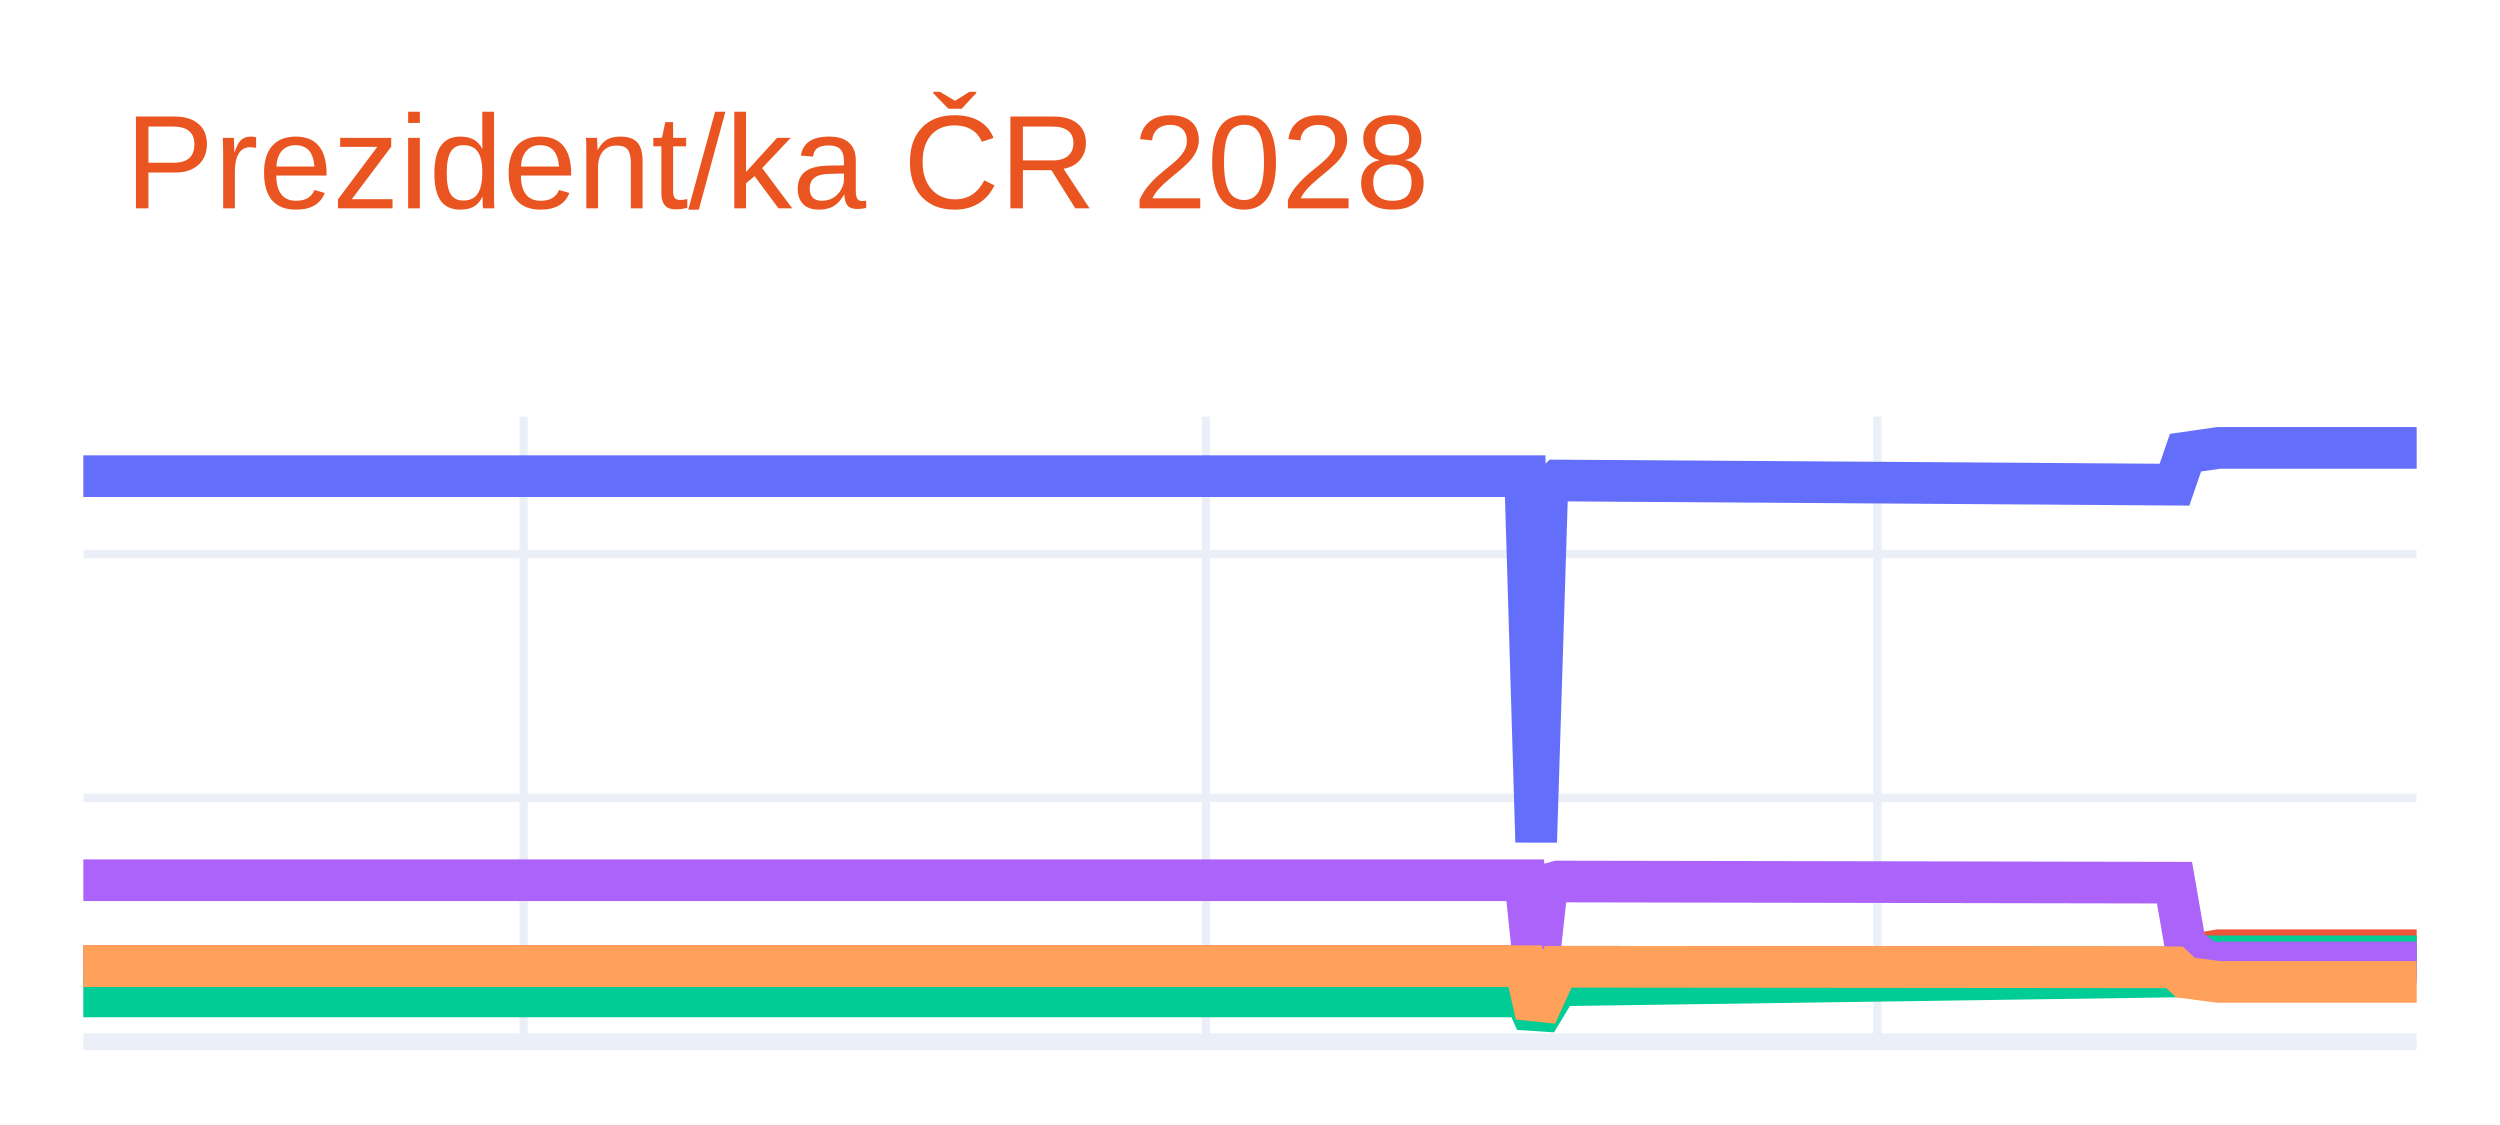
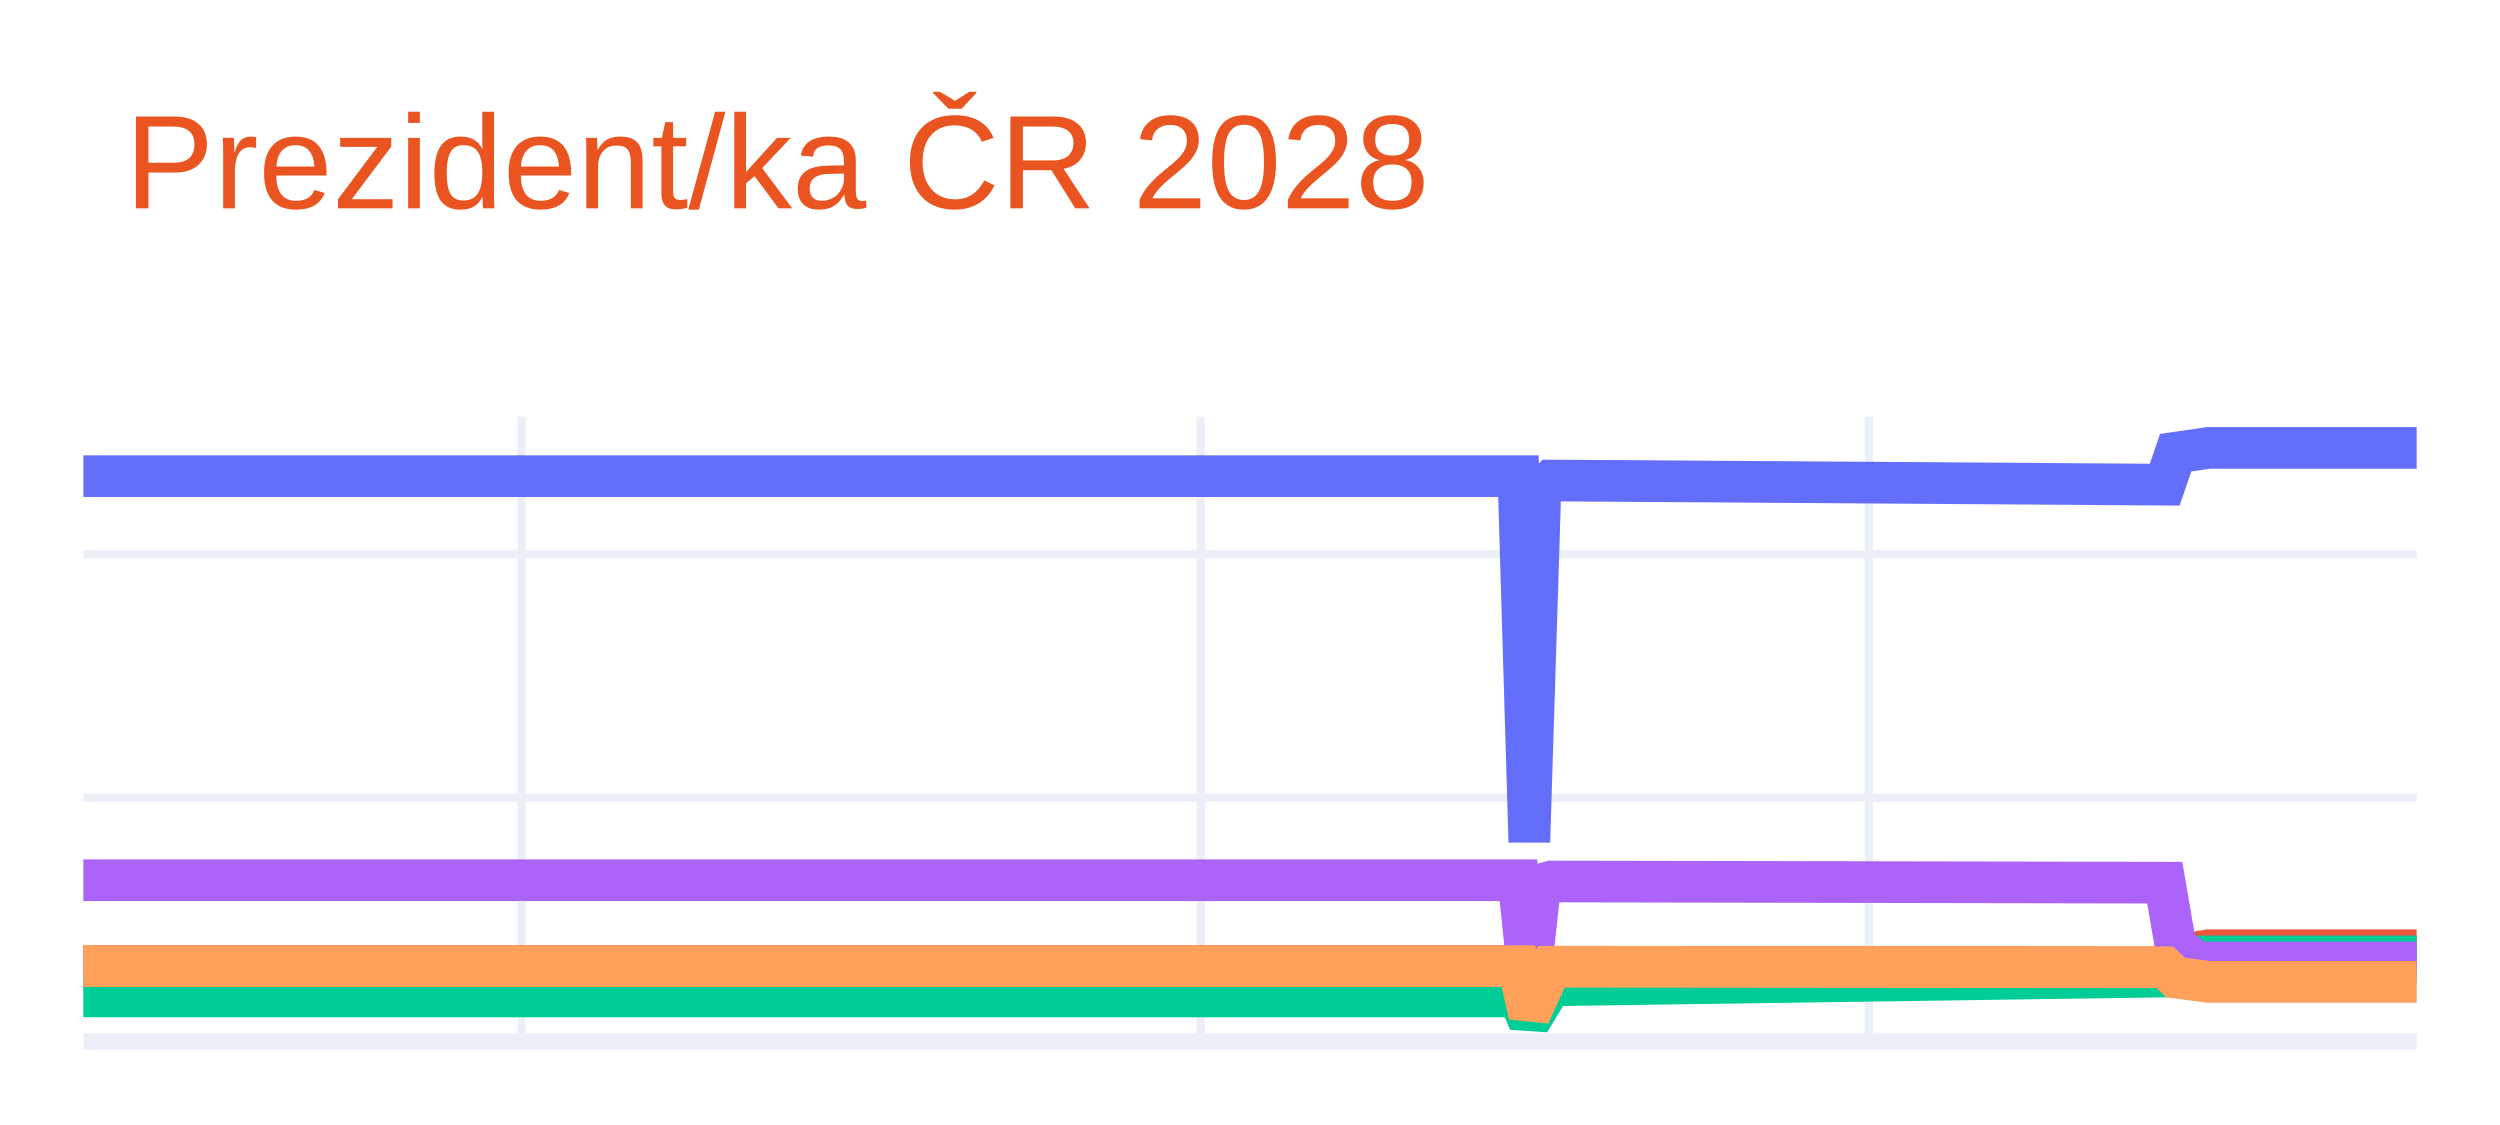
<svg xmlns="http://www.w3.org/2000/svg" class="main-svg" width="300" height="135" style="" viewBox="0 0 300 135">
  <rect x="0" y="0" width="300" height="135" style="fill: rgb(255, 255, 255); fill-opacity: 1;" />
-   <defs id="defs-ec4dad">
+   <defs id="defs-395dcf">
    <g class="clips">
-       <clipPath id="clipec4dadxyplot" class="plotclip">
+       <clipPath id="clip395dcfxyplot" class="plotclip">
        <rect width="280" height="75" />
      </clipPath>
-       <clipPath class="axesclip" id="clipec4dadx">
+       <clipPath class="axesclip" id="clip395dcfx">
        <rect x="10" y="0" width="280" height="135" />
      </clipPath>
-       <clipPath class="axesclip" id="clipec4dady">
+       <clipPath class="axesclip" id="clip395dcfy">
        <rect x="0" y="50" width="300" height="75" />
      </clipPath>
-       <clipPath class="axesclip" id="clipec4dadxy">
+       <clipPath class="axesclip" id="clip395dcfxy">
        <rect x="10" y="50" width="280" height="75" />
      </clipPath>
    </g>
    <g class="gradients" />
    <g class="patterns" />
  </defs>
  <g class="bglayer" />
  <g class="layer-below">
    <g class="imagelayer" />
    <g class="shapelayer" />
  </g>
  <g class="cartesianlayer">
    <g class="subplot xy">
      <g class="layer-subplot">
        <g class="shapelayer" />
        <g class="imagelayer" />
      </g>
      <g class="minor-gridlayer">
        <g class="x" />
        <g class="y" />
      </g>
      <g class="gridlayer">
        <g class="x">
-           <path class="xgrid crisp" transform="translate(62.83,0)" d="M0,50v75" style="stroke: rgb(235, 240, 248); stroke-opacity: 1; stroke-width: 1px;" />
-           <path class="xgrid crisp" transform="translate(144.72,0)" d="M0,50v75" style="stroke: rgb(235, 240, 248); stroke-opacity: 1; stroke-width: 1px;" />
-           <path class="xgrid crisp" transform="translate(225.28,0)" d="M0,50v75" style="stroke: rgb(235, 240, 248); stroke-opacity: 1; stroke-width: 1px;" />
+           <path class="xgrid crisp" transform="translate(62.58,0)" d="M0,50v75" style="stroke: rgb(235, 240, 248); stroke-opacity: 1; stroke-width: 1px;" />
+           <path class="xgrid crisp" transform="translate(144.08,0)" d="M0,50v75" style="stroke: rgb(235, 240, 248); stroke-opacity: 1; stroke-width: 1px;" />
+           <path class="xgrid crisp" transform="translate(224.27,0)" d="M0,50v75" style="stroke: rgb(235, 240, 248); stroke-opacity: 1; stroke-width: 1px;" />
        </g>
        <g class="y">
          <path class="ygrid crisp" transform="translate(0,95.74)" d="M10,0h280" style="stroke: rgb(235, 240, 248); stroke-opacity: 1; stroke-width: 1px;" />
          <path class="ygrid crisp" transform="translate(0,66.48)" d="M10,0h280" style="stroke: rgb(235, 240, 248); stroke-opacity: 1; stroke-width: 1px;" />
        </g>
      </g>
      <g class="zerolinelayer">
        <path class="yzl zl crisp" transform="translate(0,125)" d="M10,0h280" style="stroke: rgb(235, 240, 248); stroke-opacity: 1; stroke-width: 2px;" />
      </g>
      <path class="xlines-below" />
      <path class="ylines-below" />
      <g class="overlines-below" />
      <g class="xaxislayer-below" />
      <g class="yaxislayer-below" />
      <g class="overaxes-below" />
-       <g class="plot" transform="translate(10,50)" clip-path="url(#clipec4dadxyplot)">
+       <g class="plot" transform="translate(10,50)" clip-path="url(#clip395dcfxyplot)">
        <g class="scatterlayer mlayer">
-           <g class="trace scatter tracec44af4" style="stroke-miterlimit: 2; opacity: 1;">
+           <g class="trace scatter tracef6d302" style="stroke-miterlimit: 2; opacity: 1;">
            <g class="fills" />
            <g class="errorbars" />
            <g class="lines">
-               <path class="js-line" d="M0,7.14L173.02,7.14L174.34,51.04L175.66,8.97L176.98,7.66L250.94,8.16L252.26,4.32L256.23,3.75L257.55,3.75L280,3.75" style="vector-effect: none; fill: none; stroke: rgb(99, 110, 250); stroke-opacity: 1; stroke-width: 5px; opacity: 1;" />
+               <path class="js-line" d="M0,7.14L172.21,7.14L173.52,51.04L174.84,8.97L176.15,7.66L249.77,8.16L251.08,4.32L255.02,3.75L256.34,3.75L280,3.75" style="vector-effect: none; fill: none; stroke: rgb(99, 110, 250); stroke-opacity: 1; stroke-width: 5px; opacity: 1;" />
            </g>
            <g class="points" />
            <g class="text" />
          </g>
-           <g class="trace scatter tracea65eca" style="stroke-miterlimit: 2; opacity: 1;">
+           <g class="trace scatter tracef22eea" style="stroke-miterlimit: 2; opacity: 1;">
            <g class="fills" />
            <g class="errorbars" />
            <g class="lines">
-               <path class="js-line" d="M0,65.94L173.02,65.94L174.34,71.8L176.98,66.01L178.3,66.01L250.94,66.08L252.26,64.69L256.23,64.03L257.55,64.03L280,64.03" style="vector-effect: none; fill: none; stroke: rgb(239, 85, 59); stroke-opacity: 1; stroke-width: 5px; opacity: 1;" />
+               <path class="js-line" d="M0,65.94L172.21,65.94L173.52,71.8L176.15,66.01L177.46,66.01L249.77,66.08L251.08,64.69L255.02,64.03L256.34,64.03L280,64.03" style="vector-effect: none; fill: none; stroke: rgb(239, 85, 59); stroke-opacity: 1; stroke-width: 5px; opacity: 1;" />
            </g>
            <g class="points" />
            <g class="text" />
          </g>
-           <g class="trace scatter tracefd42ac" style="stroke-miterlimit: 2; opacity: 1;">
+           <g class="trace scatter traced8dbfb" style="stroke-miterlimit: 2; opacity: 1;">
            <g class="fills" />
            <g class="errorbars" />
            <g class="lines">
-               <path class="js-line" d="M0,69.57L173.02,69.57L174.34,72.59L176.98,68.22L178.3,68.22L250.94,67.18L252.26,65.57L254.91,64.76L256.23,64.76L280,64.76" style="vector-effect: none; fill: none; stroke: rgb(0, 204, 150); stroke-opacity: 1; stroke-width: 5px; opacity: 1;" />
+               <path class="js-line" d="M0,69.57L172.21,69.57L173.52,72.59L176.15,68.22L177.46,68.22L249.77,67.18L251.08,65.57L253.71,64.76L255.02,64.76L280,64.76" style="vector-effect: none; fill: none; stroke: rgb(0, 204, 150); stroke-opacity: 1; stroke-width: 5px; opacity: 1;" />
            </g>
            <g class="points" />
            <g class="text" />
          </g>
-           <g class="trace scatter tracec0b093" style="stroke-miterlimit: 2; opacity: 1;">
+           <g class="trace scatter trace755010" style="stroke-miterlimit: 2; opacity: 1;">
            <g class="fills" />
            <g class="errorbars" />
            <g class="lines">
-               <path class="js-line" d="M0,55.63L173.02,55.63L174.34,68.16L175.66,56.15L176.98,55.78L250.94,55.92L252.26,63.53L254.91,65.49L256.23,65.49L280,65.49" style="vector-effect: none; fill: none; stroke: rgb(171, 99, 250); stroke-opacity: 1; stroke-width: 5px; opacity: 1;" />
+               <path class="js-line" d="M0,55.63L172.21,55.63L173.52,68.16L174.84,56.15L176.15,55.78L249.77,55.92L251.08,63.53L253.71,65.49L255.02,65.49L280,65.49" style="vector-effect: none; fill: none; stroke: rgb(171, 99, 250); stroke-opacity: 1; stroke-width: 5px; opacity: 1;" />
            </g>
            <g class="points" />
            <g class="text" />
          </g>
-           <g class="trace scatter trace50338b" style="stroke-miterlimit: 2; opacity: 1;">
+           <g class="trace scatter tracef5015c" style="stroke-miterlimit: 2; opacity: 1;">
            <g class="fills" />
            <g class="errorbars" />
            <g class="lines">
-               <path class="js-line" d="M0,65.94L173.02,65.94L174.34,71.8L176.98,66.01L178.3,66.01L250.94,66.08L252.26,67.31L256.23,67.83L257.55,67.83L280,67.83" style="vector-effect: none; fill: none; stroke: rgb(255, 161, 90); stroke-opacity: 1; stroke-width: 5px; opacity: 1;" />
+               <path class="js-line" d="M0,65.94L172.21,65.94L173.52,71.8L176.15,66.01L177.46,66.01L249.77,66.08L251.08,67.31L255.02,67.83L256.34,67.83L280,67.83" style="vector-effect: none; fill: none; stroke: rgb(255, 161, 90); stroke-opacity: 1; stroke-width: 5px; opacity: 1;" />
            </g>
            <g class="points" />
            <g class="text" />
          </g>
        </g>
      </g>
      <g class="overplot" />
      <path class="xlines-above crisp" d="M0,0" style="fill: none;" />
      <path class="ylines-above crisp" d="M0,0" style="fill: none;" />
      <g class="overlines-above" />
      <g class="xaxislayer-above" />
      <g class="yaxislayer-above" />
      <g class="overaxes-above" />
    </g>
  </g>
  <g class="polarlayer" />
  <g class="smithlayer" />
  <g class="ternarylayer" />
  <g class="geolayer" />
  <g class="funnelarealayer" />
  <g class="pielayer" />
  <g class="iciclelayer" />
  <g class="treemaplayer" />
  <g class="sunburstlayer" />
  <g class="glimages" />
-   <defs id="topdefs-ec4dad">
+   <defs id="topdefs-395dcf">
    <g class="clips" />
  </defs>
  <g class="layer-above">
    <g class="imagelayer" />
    <g class="shapelayer" />
  </g>
  <g class="infolayer">
    <g class="g-gtitle">
      <text class="gtitle" x="15" y="25" text-anchor="start" dy="0em" style="font-family: Ubuntu, verdana, arial, sans-serif; font-size: 16px; fill: rgb(233, 84, 32); opacity: 1; font-weight: normal; white-space: pre;">Prezident/ka ČR 2028</text>
    </g>
    <g class="g-xtitle" />
    <g class="g-ytitle" />
  </g>
</svg>
